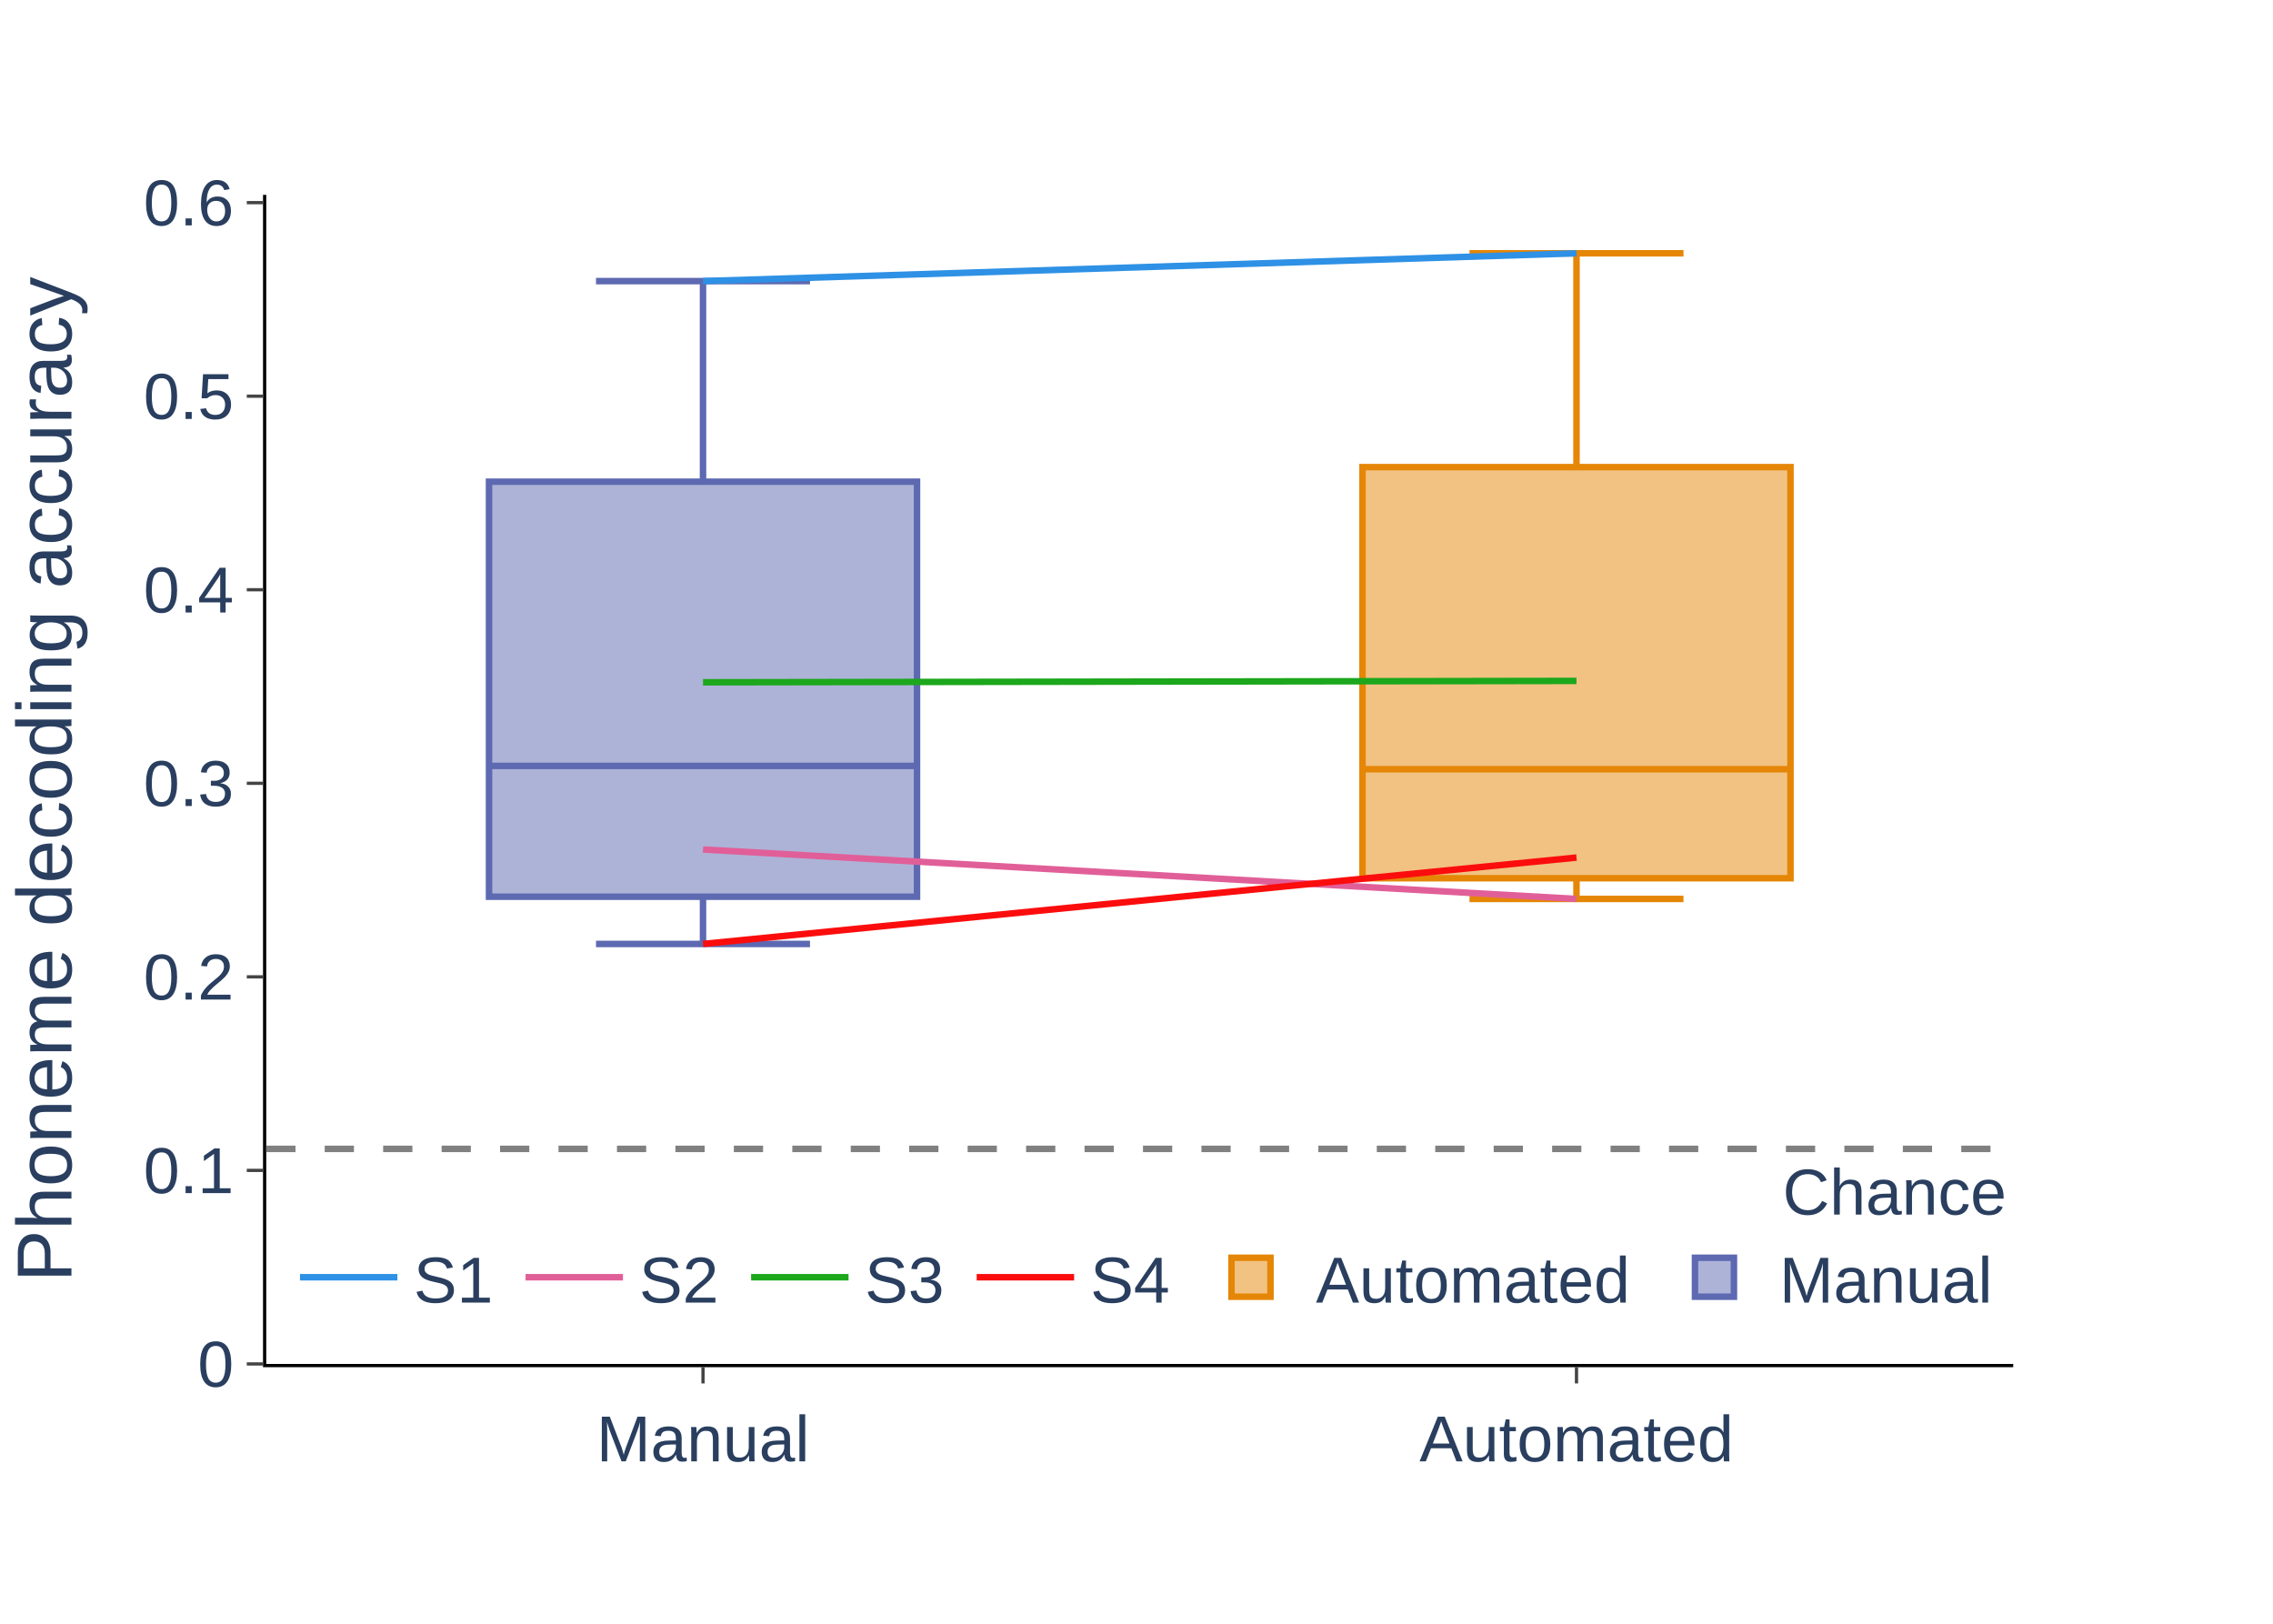
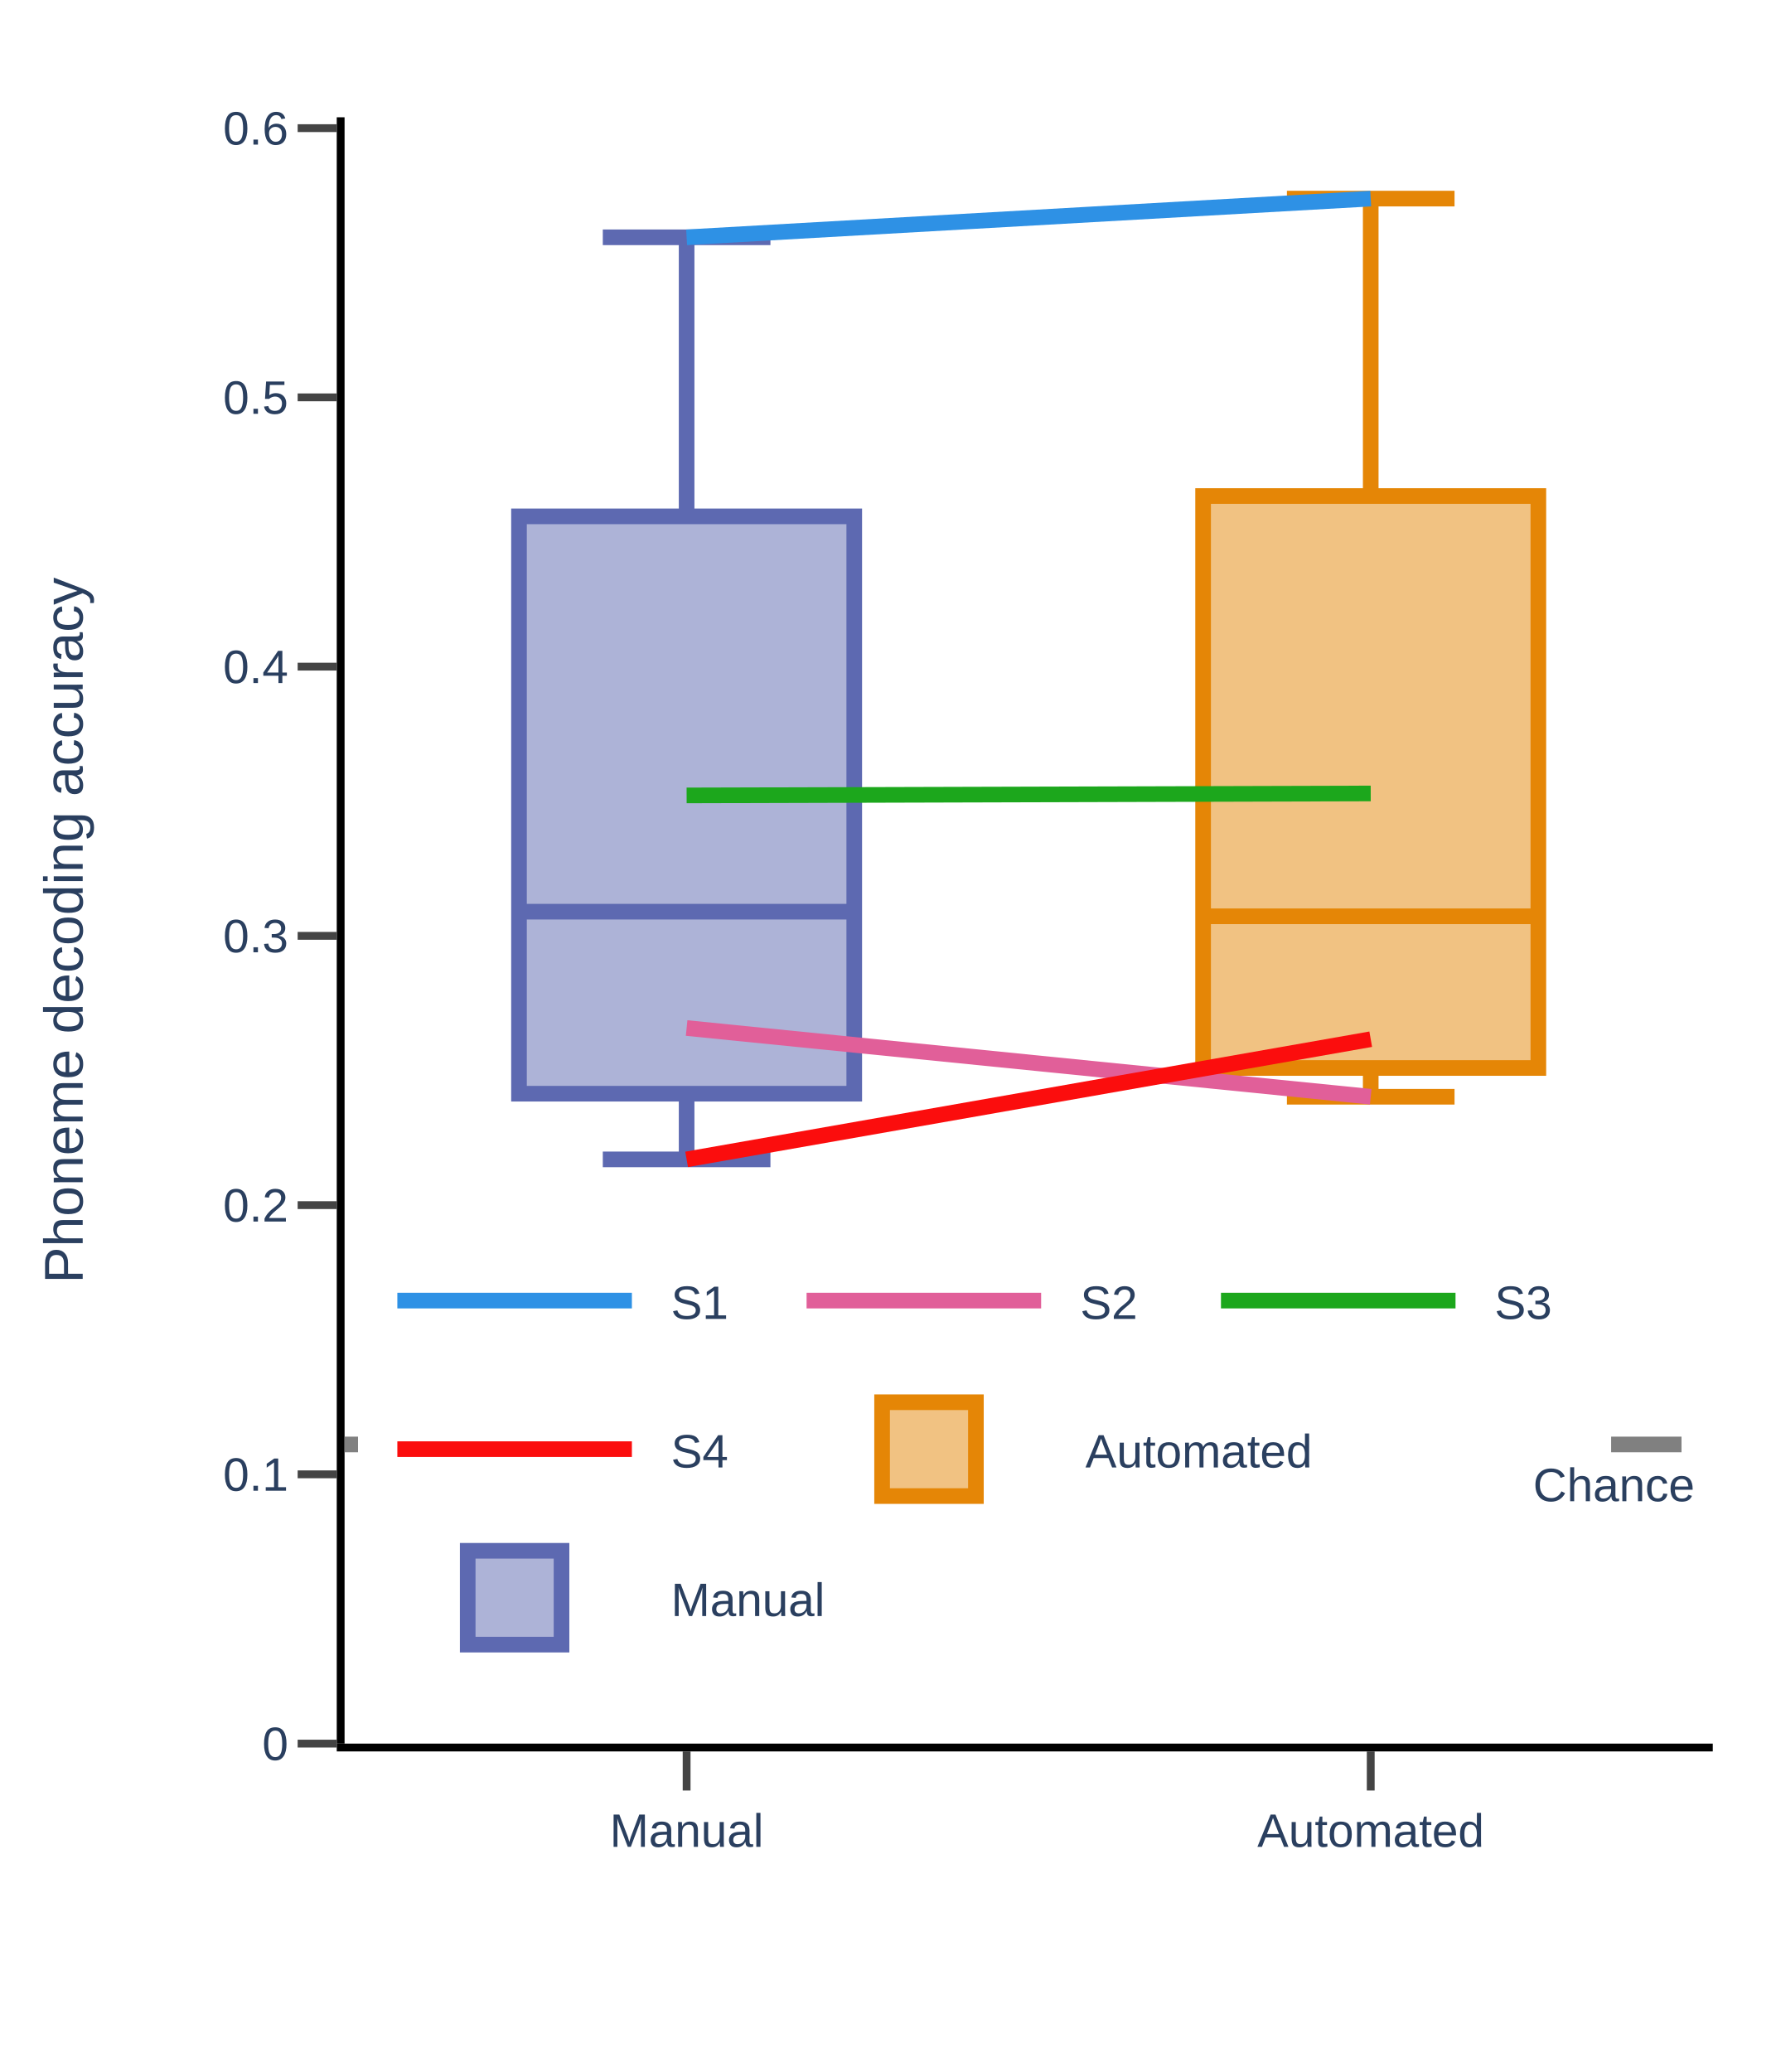
- <svg xmlns="http://www.w3.org/2000/svg" class="main-svg" width="700" height="500" style="" viewBox="0 0 700 500">
-   <rect x="0" y="0" width="700" height="500" style="fill: rgb(255, 255, 255); fill-opacity: 1;" />
-   <defs id="defs-fa9216">
+ <svg xmlns="http://www.w3.org/2000/svg" class="main-svg" width="60mm" height="70mm" style="" viewBox="0 0 227 265">
+   <rect x="0" y="0" width="60mm" height="70mm" style="fill: rgb(255, 255, 255); fill-opacity: 1;" />
+   <defs id="defs-9b0374">
    <g class="clips">
-       <clipPath id="clipfa9216xyplot" class="plotclip">
-         <rect width="538" height="360" />
-       </clipPath>
-       <clipPath class="axesclip" id="clipfa9216x">
-         <rect x="82" y="0" width="538" height="500" />
-       </clipPath>
-       <clipPath class="axesclip" id="clipfa9216y">
-         <rect x="0" y="60" width="700" height="360" />
-       </clipPath>
-       <clipPath class="axesclip" id="clipfa9216xy">
-         <rect x="82" y="60" width="538" height="360" />
+       <clipPath id="clip9b0374xyplot" class="plotclip">
+         <rect width="175" height="208" />
+       </clipPath>
+       <clipPath class="axesclip" id="clip9b0374x">
+         <rect x="44" y="0" width="175" height="70mm" />
+       </clipPath>
+       <clipPath class="axesclip" id="clip9b0374y">
+         <rect x="0" y="15" width="60mm" height="208" />
+       </clipPath>
+       <clipPath class="axesclip" id="clip9b0374xy">
+         <rect x="44" y="15" width="175" height="208" />
      </clipPath>
    </g>
    <g class="gradients" />
    <g class="patterns" />
  </defs>
  <g class="bglayer" />
  <g class="layer-below">
    <g class="imagelayer" />
    <g class="shapelayer" />
  </g>
  <g class="cartesianlayer">
    <g class="subplot xy">
      <g class="layer-subplot">
        <g class="shapelayer" />
        <g class="imagelayer" />
      </g>
      <g class="minor-gridlayer">
        <g class="x" />
        <g class="y" />
      </g>
      <g class="gridlayer">
        <g class="x" />
        <g class="y" />
      </g>
      <g class="zerolinelayer" />
      <g class="layer-between">
        <g class="shapelayer" />
        <g class="imagelayer" />
      </g>
      <path class="xlines-below" />
      <path class="ylines-below" />
      <g class="overlines-below" />
      <g class="xaxislayer-below" />
      <g class="yaxislayer-below" />
      <g class="overaxes-below" />
      <g class="overplot">
-         <g class="xy" transform="translate(82,60)" clip-path="url(#clipfa9216xyplot)">
+         <g class="xy" transform="translate(44,15)" clip-path="url(#clip9b0374xyplot)">
          <g class="boxlayer mlayer">
            <g class="trace boxes" style="opacity: 1;">
-               <path class="box" d="M469.41,176.87H337.6M469.41,210.44H337.6V83.84H469.41ZM403.5,210.44V216.81M403.5,83.84V18M436.45,216.81H370.55M436.45,18H370.55" style="vector-effect: none; stroke-width: 2px; stroke: rgb(229, 134, 6); stroke-opacity: 1; fill: rgb(229, 134, 6); fill-opacity: 0.5;" />
+               <path class="box" d="M152.69,102.19H109.81M152.69,121.59H109.81V48.44H152.69ZM131.25,121.59V125.27M131.25,48.44V10.4M141.97,125.27H120.53M141.97,10.4H120.53" style="vector-effect: none; stroke-width: 2px; stroke: rgb(229, 134, 6); stroke-opacity: 1; fill: rgb(229, 134, 6); fill-opacity: 0.5;" />
              <g class="points" />
            </g>
            <g class="trace boxes" style="opacity: 1;">
-               <path class="box" d="M200.41,175.85H68.6M200.41,216.13H68.6V88.33H200.41ZM134.5,216.13V230.67M134.5,88.33V26.56M167.45,230.67H101.55M167.45,26.56H101.55" style="vector-effect: none; stroke-width: 2px; stroke: rgb(93, 105, 177); stroke-opacity: 1; fill: rgb(93, 105, 177); fill-opacity: 0.5;" />
+               <path class="box" d="M65.19,101.6H22.31M65.19,124.88H22.31V51.04H65.19ZM43.75,124.88V133.28M43.75,51.04V15.35M54.47,133.28H33.03M54.47,15.35H33.03" style="vector-effect: none; stroke-width: 2px; stroke: rgb(93, 105, 177); stroke-opacity: 1; fill: rgb(93, 105, 177); fill-opacity: 0.5;" />
              <g class="points" />
            </g>
          </g>
          <g class="scatterlayer mlayer">
-             <g class="trace scatter trace0fe4a8" style="stroke-miterlimit: 2; opacity: 1;">
-               <g class="fills" />
-               <g class="errorbars" />
-               <g class="lines">
-                 <path class="js-line" d="M403.5,18L134.5,26.56" style="vector-effect: none; fill: none; stroke: rgb(46, 145, 229); stroke-opacity: 1; stroke-width: 2px; opacity: 1;" />
-               </g>
-               <g class="points" />
-               <g class="text" />
-             </g>
-             <g class="trace scatter trace4db287" style="stroke-miterlimit: 2; opacity: 1;">
-               <g class="fills" />
-               <g class="errorbars" />
-               <g class="lines">
-                 <path class="js-line" d="M403.5,216.81L134.5,201.59" style="vector-effect: none; fill: none; stroke: rgb(225, 95, 153); stroke-opacity: 1; stroke-width: 2px; opacity: 1;" />
-               </g>
-               <g class="points" />
-               <g class="text" />
-             </g>
-             <g class="trace scatter tracec43b70" style="stroke-miterlimit: 2; opacity: 1;">
-               <g class="fills" />
-               <g class="errorbars" />
-               <g class="lines">
-                 <path class="js-line" d="M403.5,149.67L134.5,150.1" style="vector-effect: none; fill: none; stroke: rgb(28, 167, 28); stroke-opacity: 1; stroke-width: 2px; opacity: 1;" />
-               </g>
-               <g class="points" />
-               <g class="text" />
-             </g>
-             <g class="trace scatter trace26e452" style="stroke-miterlimit: 2; opacity: 1;">
-               <g class="fills" />
-               <g class="errorbars" />
-               <g class="lines">
-                 <path class="js-line" d="M403.5,204.07L134.5,230.67" style="vector-effect: none; fill: none; stroke: rgb(251, 13, 13); stroke-opacity: 1; stroke-width: 2px; opacity: 1;" />
+             <g class="trace scatter trace3445a2" style="stroke-miterlimit: 2; opacity: 1;">
+               <g class="fills" />
+               <g class="errorbars" />
+               <g class="lines">
+                 <path class="js-line" d="M131.25,10.4L43.75,15.35" style="vector-effect: none; fill: none; stroke: rgb(46, 145, 229); stroke-opacity: 1; stroke-width: 2px; opacity: 1;" />
+               </g>
+               <g class="points" />
+               <g class="text" />
+             </g>
+             <g class="trace scatter traceed0472" style="stroke-miterlimit: 2; opacity: 1;">
+               <g class="fills" />
+               <g class="errorbars" />
+               <g class="lines">
+                 <path class="js-line" d="M131.25,125.27L43.75,116.48" style="vector-effect: none; fill: none; stroke: rgb(225, 95, 153); stroke-opacity: 1; stroke-width: 2px; opacity: 1;" />
+               </g>
+               <g class="points" />
+               <g class="text" />
+             </g>
+             <g class="trace scatter tracebbae21" style="stroke-miterlimit: 2; opacity: 1;">
+               <g class="fills" />
+               <g class="errorbars" />
+               <g class="lines">
+                 <path class="js-line" d="M131.25,86.48L43.75,86.73" style="vector-effect: none; fill: none; stroke: rgb(28, 167, 28); stroke-opacity: 1; stroke-width: 2px; opacity: 1;" />
+               </g>
+               <g class="points" />
+               <g class="text" />
+             </g>
+             <g class="trace scatter trace8d3f59" style="stroke-miterlimit: 2; opacity: 1;">
+               <g class="fills" />
+               <g class="errorbars" />
+               <g class="lines">
+                 <path class="js-line" d="M131.25,117.91L43.75,133.28" style="vector-effect: none; fill: none; stroke: rgb(251, 13, 13); stroke-opacity: 1; stroke-width: 2px; opacity: 1;" />
              </g>
              <g class="points" />
              <g class="text" />
            </g>
          </g>
        </g>
      </g>
      <g class="zerolinelayer-above" />
-       <path class="xlines-above crisp" d="M81,420.5H620" style="fill: none; stroke-width: 1px; stroke: rgb(0, 0, 0); stroke-opacity: 1;" />
-       <path class="ylines-above crisp" d="M81.5,60V420" style="fill: none; stroke-width: 1px; stroke: rgb(0, 0, 0); stroke-opacity: 1;" />
+       <path class="xlines-above crisp" d="M43,223.5H219" style="fill: none; stroke-width: 1px; stroke: rgb(0, 0, 0); stroke-opacity: 1;" />
+       <path class="ylines-above crisp" d="M43.5,15V223" style="fill: none; stroke-width: 1px; stroke: rgb(0, 0, 0); stroke-opacity: 1;" />
      <g class="overlines-above" />
      <g class="xaxislayer-above">
-         <path class="xtick ticks crisp" d="M0,421v5" transform="translate(216.5,0)" style="stroke: rgb(68, 68, 68); stroke-opacity: 1; stroke-width: 1px;" />
-         <path class="xtick ticks crisp" d="M0,421v5" transform="translate(485.5,0)" style="stroke: rgb(68, 68, 68); stroke-opacity: 1; stroke-width: 1px;" />
+         <path class="xtick ticks crisp" d="M0,224v5" transform="translate(87.75,0)" style="stroke: rgb(68, 68, 68); stroke-opacity: 1; stroke-width: 1px;" />
+         <path class="xtick ticks crisp" d="M0,224v5" transform="translate(175.25,0)" style="stroke: rgb(68, 68, 68); stroke-opacity: 1; stroke-width: 1px;" />
        <g class="xtick">
-           <text text-anchor="middle" x="0" y="450" transform="translate(216.5,0)" style="font-family: Arial; font-size: 20px; fill: rgb(42, 63, 95); fill-opacity: 1; white-space: pre;">Manual</text>
+           <text text-anchor="middle" x="0" y="236.2" transform="translate(87.75,0)" style="font-family: Arial; font-size: 6px; fill: rgb(42, 63, 95); fill-opacity: 1; white-space: pre;">Manual</text>
        </g>
        <g class="xtick">
-           <text text-anchor="middle" x="0" y="450" transform="translate(485.5,0)" style="font-family: Arial; font-size: 20px; fill: rgb(42, 63, 95); fill-opacity: 1; white-space: pre;">Automated</text>
+           <text text-anchor="middle" x="0" y="236.2" transform="translate(175.25,0)" style="font-family: Arial; font-size: 6px; fill: rgb(42, 63, 95); fill-opacity: 1; white-space: pre;">Automated</text>
        </g>
      </g>
      <g class="yaxislayer-above">
-         <path class="ytick ticks crisp" d="M81,0h-5" transform="translate(0,420)" style="stroke: rgb(68, 68, 68); stroke-opacity: 1; stroke-width: 1px;" />
-         <path class="ytick ticks crisp" d="M81,0h-5" transform="translate(0,360.4)" style="stroke: rgb(68, 68, 68); stroke-opacity: 1; stroke-width: 1px;" />
-         <path class="ytick ticks crisp" d="M81,0h-5" transform="translate(0,300.8)" style="stroke: rgb(68, 68, 68); stroke-opacity: 1; stroke-width: 1px;" />
-         <path class="ytick ticks crisp" d="M81,0h-5" transform="translate(0,241.2)" style="stroke: rgb(68, 68, 68); stroke-opacity: 1; stroke-width: 1px;" />
-         <path class="ytick ticks crisp" d="M81,0h-5" transform="translate(0,181.6)" style="stroke: rgb(68, 68, 68); stroke-opacity: 1; stroke-width: 1px;" />
-         <path class="ytick ticks crisp" d="M81,0h-5" transform="translate(0,122)" style="stroke: rgb(68, 68, 68); stroke-opacity: 1; stroke-width: 1px;" />
-         <path class="ytick ticks crisp" d="M81,0h-5" transform="translate(0,62.4)" style="stroke: rgb(68, 68, 68); stroke-opacity: 1; stroke-width: 1px;" />
-         <g class="ytick">
-           <text text-anchor="end" x="72" y="7" transform="translate(0,420)" style="font-family: Arial; font-size: 20px; fill: rgb(42, 63, 95); fill-opacity: 1; white-space: pre;">0</text>
-         </g>
-         <g class="ytick">
-           <text text-anchor="end" x="72" y="7" style="font-family: Arial; font-size: 20px; fill: rgb(42, 63, 95); fill-opacity: 1; white-space: pre;" transform="translate(0,360.4)">0.1</text>
-         </g>
-         <g class="ytick">
-           <text text-anchor="end" x="72" y="7" style="font-family: Arial; font-size: 20px; fill: rgb(42, 63, 95); fill-opacity: 1; white-space: pre;" transform="translate(0,300.8)">0.2</text>
-         </g>
-         <g class="ytick">
-           <text text-anchor="end" x="72" y="7" style="font-family: Arial; font-size: 20px; fill: rgb(42, 63, 95); fill-opacity: 1; white-space: pre;" transform="translate(0,241.2)">0.3</text>
-         </g>
-         <g class="ytick">
-           <text text-anchor="end" x="72" y="7" style="font-family: Arial; font-size: 20px; fill: rgb(42, 63, 95); fill-opacity: 1; white-space: pre;" transform="translate(0,181.6)">0.4</text>
-         </g>
-         <g class="ytick">
-           <text text-anchor="end" x="72" y="7" style="font-family: Arial; font-size: 20px; fill: rgb(42, 63, 95); fill-opacity: 1; white-space: pre;" transform="translate(0,122)">0.5</text>
-         </g>
-         <g class="ytick">
-           <text text-anchor="end" x="72" y="7" style="font-family: Arial; font-size: 20px; fill: rgb(42, 63, 95); fill-opacity: 1; white-space: pre;" transform="translate(0,62.4)">0.6</text>
+         <path class="ytick ticks crisp" d="M43,0h-5" transform="translate(0,223)" style="stroke: rgb(68, 68, 68); stroke-opacity: 1; stroke-width: 1px;" />
+         <path class="ytick ticks crisp" d="M43,0h-5" transform="translate(0,188.56)" style="stroke: rgb(68, 68, 68); stroke-opacity: 1; stroke-width: 1px;" />
+         <path class="ytick ticks crisp" d="M43,0h-5" transform="translate(0,154.13)" style="stroke: rgb(68, 68, 68); stroke-opacity: 1; stroke-width: 1px;" />
+         <path class="ytick ticks crisp" d="M43,0h-5" transform="translate(0,119.69)" style="stroke: rgb(68, 68, 68); stroke-opacity: 1; stroke-width: 1px;" />
+         <path class="ytick ticks crisp" d="M43,0h-5" transform="translate(0,85.26)" style="stroke: rgb(68, 68, 68); stroke-opacity: 1; stroke-width: 1px;" />
+         <path class="ytick ticks crisp" d="M43,0h-5" transform="translate(0,50.82)" style="stroke: rgb(68, 68, 68); stroke-opacity: 1; stroke-width: 1px;" />
+         <path class="ytick ticks crisp" d="M43,0h-5" transform="translate(0,16.39)" style="stroke: rgb(68, 68, 68); stroke-opacity: 1; stroke-width: 1px;" />
+         <g class="ytick">
+           <text text-anchor="end" x="36.8" y="2.1" transform="translate(0,223)" style="font-family: Arial; font-size: 6px; fill: rgb(42, 63, 95); fill-opacity: 1; white-space: pre;">0</text>
+         </g>
+         <g class="ytick">
+           <text text-anchor="end" x="36.8" y="2.1" style="font-family: Arial; font-size: 6px; fill: rgb(42, 63, 95); fill-opacity: 1; white-space: pre;" transform="translate(0,188.56)">0.1</text>
+         </g>
+         <g class="ytick">
+           <text text-anchor="end" x="36.8" y="2.1" style="font-family: Arial; font-size: 6px; fill: rgb(42, 63, 95); fill-opacity: 1; white-space: pre;" transform="translate(0,154.13)">0.2</text>
+         </g>
+         <g class="ytick">
+           <text text-anchor="end" x="36.8" y="2.1" style="font-family: Arial; font-size: 6px; fill: rgb(42, 63, 95); fill-opacity: 1; white-space: pre;" transform="translate(0,119.69)">0.3</text>
+         </g>
+         <g class="ytick">
+           <text text-anchor="end" x="36.8" y="2.1" style="font-family: Arial; font-size: 6px; fill: rgb(42, 63, 95); fill-opacity: 1; white-space: pre;" transform="translate(0,85.26)">0.4</text>
+         </g>
+         <g class="ytick">
+           <text text-anchor="end" x="36.8" y="2.1" style="font-family: Arial; font-size: 6px; fill: rgb(42, 63, 95); fill-opacity: 1; white-space: pre;" transform="translate(0,50.82)">0.5</text>
+         </g>
+         <g class="ytick">
+           <text text-anchor="end" x="36.8" y="2.1" style="font-family: Arial; font-size: 6px; fill: rgb(42, 63, 95); fill-opacity: 1; white-space: pre;" transform="translate(0,16.39)">0.6</text>
        </g>
      </g>
      <g class="overaxes-above" />
    </g>
  </g>
  <g class="polarlayer" />
  <g class="smithlayer" />
  <g class="ternarylayer" />
  <g class="geolayer" />
  <g class="funnelarealayer" />
  <g class="pielayer" />
  <g class="iciclelayer" />
  <g class="treemaplayer" />
  <g class="sunburstlayer" />
  <g class="glimages" />
-   <defs id="topdefs-fa9216">
+   <defs id="topdefs-9b0374">
    <g class="clips" />
-     <clipPath id="legendfa9216">
-       <rect width="532" height="39" x="0" y="0" />
+     <clipPath id="legend9b0374">
+       <rect width="159" height="67" x="0" y="0" />
    </clipPath>
  </defs>
  <g class="layer-above">
    <g class="imagelayer" />
    <g class="shapelayer">
-       <g class="shape-group" data-index="0" clip-path="url(#clipfa9216y)">
-         <path data-index="0" fill-rule="evenodd" d="M82,353.78L620,353.78" style="opacity: 1; stroke: rgb(128, 128, 128); stroke-opacity: 1; fill: rgb(0, 0, 0); fill-opacity: 0; stroke-dasharray: 9px, 9px; stroke-width: 2px;" />
+       <g class="shape-group" data-index="0" clip-path="url(#clip9b0374y)">
+         <path data-index="0" fill-rule="evenodd" d="M44,184.74L219,184.74" style="opacity: 1; stroke: rgb(128, 128, 128); stroke-opacity: 1; fill: rgb(0, 0, 0); fill-opacity: 0; stroke-dasharray: 9px, 9px; stroke-width: 2px;" />
      </g>
    </g>
  </g>
  <g class="infolayer">
-     <g class="legend" pointer-events="all" transform="translate(87.38,373.8)">
-       <rect class="bg" shape-rendering="crispEdges" style="stroke: rgb(68, 68, 68); stroke-opacity: 1; fill: rgb(255, 255, 255); fill-opacity: 1; stroke-width: 0px;" width="532" height="39" x="0" y="0" />
-       <g class="scrollbox" transform="" clip-path="url(#legendfa9216)">
+     <g class="legend" pointer-events="all" transform="translate(45.75,151.84)">
+       <rect class="bg" shape-rendering="crispEdges" style="stroke: rgb(68, 68, 68); stroke-opacity: 1; fill: rgb(255, 255, 255); fill-opacity: 1; stroke-width: 0px;" width="159" height="67" x="0" y="0" />
+       <g class="scrollbox" transform="" clip-path="url(#legend9b0374)">
        <g class="groups" transform="">
-           <g class="traces" transform="translate(0,19.5)" style="opacity: 1;">
-             <text class="legendtext" text-anchor="start" x="40" y="7.8" style="font-family: Arial; font-size: 20px; fill: rgb(42, 63, 95); fill-opacity: 1; white-space: pre;">S1</text>
+           <g class="traces" transform="translate(0,14.5)" style="opacity: 1;">
+             <text class="legendtext" text-anchor="start" x="40" y="2.34" style="font-family: Arial; font-size: 6px; fill: rgb(42, 63, 95); fill-opacity: 1; white-space: pre;">S1</text>
            <g class="layers" style="opacity: 1;">
              <g class="legendfill" />
              <g class="legendlines">
                <path class="js-line" d="M5,0h30" style="fill: none; stroke: rgb(46, 145, 229); stroke-opacity: 1; stroke-width: 2px;" />
              </g>
              <g class="legendsymbols">
                <g class="legendpoints" />
              </g>
            </g>
-             <rect class="legendtoggle" x="0" y="-14.5" width="66.969" height="29" style="fill: rgb(0, 0, 0); fill-opacity: 0;" />
-           </g>
-         </g>
-         <g class="groups" transform="translate(69.46875,0)">
-           <g class="traces" transform="translate(0,19.5)" style="opacity: 1;">
-             <text class="legendtext" text-anchor="start" x="40" y="7.8" style="font-family: Arial; font-size: 20px; fill: rgb(42, 63, 95); fill-opacity: 1; white-space: pre;">S2</text>
+             <rect class="legendtoggle" x="0" y="-9.5" width="49.844" height="19" style="fill: rgb(0, 0, 0); fill-opacity: 0;" />
+           </g>
+         </g>
+         <g class="groups" transform="translate(52.34375,0)">
+           <g class="traces" transform="translate(0,14.5)" style="opacity: 1;">
+             <text class="legendtext" text-anchor="start" x="40" y="2.34" style="font-family: Arial; font-size: 6px; fill: rgb(42, 63, 95); fill-opacity: 1; white-space: pre;">S2</text>
            <g class="layers" style="opacity: 1;">
              <g class="legendfill" />
              <g class="legendlines">
                <path class="js-line" d="M5,0h30" style="fill: none; stroke: rgb(225, 95, 153); stroke-opacity: 1; stroke-width: 2px;" />
              </g>
              <g class="legendsymbols">
                <g class="legendpoints" />
              </g>
            </g>
-             <rect class="legendtoggle" x="0" y="-14.5" width="66.969" height="29" style="fill: rgb(0, 0, 0); fill-opacity: 0;" />
-           </g>
-         </g>
-         <g class="groups" transform="translate(138.9375,0)">
-           <g class="traces" transform="translate(0,19.5)" style="opacity: 1;">
-             <text class="legendtext" text-anchor="start" x="40" y="7.8" style="font-family: Arial; font-size: 20px; fill: rgb(42, 63, 95); fill-opacity: 1; white-space: pre;">S3</text>
+             <rect class="legendtoggle" x="0" y="-9.5" width="50.502" height="19" style="fill: rgb(0, 0, 0); fill-opacity: 0;" />
+           </g>
+         </g>
+         <g class="groups" transform="translate(105.3457,0)">
+           <g class="traces" transform="translate(0,14.5)" style="opacity: 1;">
+             <text class="legendtext" text-anchor="start" x="40" y="2.34" style="font-family: Arial; font-size: 6px; fill: rgb(42, 63, 95); fill-opacity: 1; white-space: pre;">S3</text>
            <g class="layers" style="opacity: 1;">
              <g class="legendfill" />
              <g class="legendlines">
                <path class="js-line" d="M5,0h30" style="fill: none; stroke: rgb(28, 167, 28); stroke-opacity: 1; stroke-width: 2px;" />
              </g>
              <g class="legendsymbols">
                <g class="legendpoints" />
              </g>
            </g>
-             <rect class="legendtoggle" x="0" y="-14.5" width="66.969" height="29" style="fill: rgb(0, 0, 0); fill-opacity: 0;" />
-           </g>
-         </g>
-         <g class="groups" transform="translate(208.4062,0)">
-           <g class="traces" transform="translate(0,19.5)" style="opacity: 1;">
-             <text class="legendtext" text-anchor="start" x="40" y="7.8" style="font-family: Arial; font-size: 20px; fill: rgb(42, 63, 95); fill-opacity: 1; white-space: pre;">S4</text>
+             <rect class="legendtoggle" x="0" y="-9.5" width="50.502" height="19" style="fill: rgb(0, 0, 0); fill-opacity: 0;" />
+           </g>
+         </g>
+         <g class="groups" transform="translate(0,19)">
+           <g class="traces" transform="translate(0,14.5)" style="opacity: 1;">
+             <text class="legendtext" text-anchor="start" x="40" y="2.34" style="font-family: Arial; font-size: 6px; fill: rgb(42, 63, 95); fill-opacity: 1; white-space: pre;">S4</text>
            <g class="layers" style="opacity: 1;">
              <g class="legendfill" />
              <g class="legendlines">
                <path class="js-line" d="M5,0h30" style="fill: none; stroke: rgb(251, 13, 13); stroke-opacity: 1; stroke-width: 2px;" />
              </g>
              <g class="legendsymbols">
                <g class="legendpoints" />
              </g>
            </g>
-             <rect class="legendtoggle" x="0" y="-14.5" width="66.969" height="29" style="fill: rgb(0, 0, 0); fill-opacity: 0;" />
-           </g>
-         </g>
-         <g class="groups" transform="translate(277.875,0)">
-           <g class="traces" transform="translate(0,19.5)" style="opacity: 1;">
-             <text class="legendtext" text-anchor="start" x="40" y="7.8" style="font-family: Arial; font-size: 20px; fill: rgb(42, 63, 95); fill-opacity: 1; white-space: pre;">Automated</text>
+             <rect class="legendtoggle" x="0" y="-9.5" width="50.502" height="19" style="fill: rgb(0, 0, 0); fill-opacity: 0;" />
+           </g>
+         </g>
+         <g class="groups" transform="translate(53.00195,19)">
+           <g class="traces" transform="translate(0,14.5)" style="opacity: 1;">
+             <text class="legendtext" text-anchor="start" x="40" y="2.34" style="font-family: Arial; font-size: 6px; fill: rgb(42, 63, 95); fill-opacity: 1; white-space: pre;">Automated</text>
            <g class="layers" style="opacity: 1;">
              <g class="legendfill" />
              <g class="legendlines" />
              <g class="legendsymbols">
                <g class="legendpoints">
                  <path class="legendbox" d="M6,6H-6V-6H6Z" transform="translate(20,0)" style="stroke-width: 2px; fill: rgb(229, 134, 6); fill-opacity: 0.5; stroke: rgb(229, 134, 6); stroke-opacity: 1;" />
                </g>
              </g>
            </g>
-             <rect class="legendtoggle" x="0" y="-14.5" width="140.234" height="29" style="fill: rgb(0, 0, 0); fill-opacity: 0;" />
-           </g>
-         </g>
-         <g class="groups" transform="translate(420.6094,0)">
-           <g class="traces" transform="translate(0,19.5)" style="opacity: 1;">
-             <text class="legendtext" text-anchor="start" x="40" y="7.8" style="font-family: Arial; font-size: 20px; fill: rgb(42, 63, 95); fill-opacity: 1; white-space: pre;">Manual</text>
+             <rect class="legendtoggle" x="0" y="-9.5" width="73.182" height="19" style="fill: rgb(0, 0, 0); fill-opacity: 0;" />
+           </g>
+         </g>
+         <g class="groups" transform="translate(0,38)">
+           <g class="traces" transform="translate(0,14.5)" style="opacity: 1;">
+             <text class="legendtext" text-anchor="start" x="40" y="2.34" style="font-family: Arial; font-size: 6px; fill: rgb(42, 63, 95); fill-opacity: 1; white-space: pre;">Manual</text>
            <g class="layers" style="opacity: 1;">
              <g class="legendfill" />
              <g class="legendlines" />
              <g class="legendsymbols">
                <g class="legendpoints">
                  <path class="legendbox" d="M6,6H-6V-6H6Z" transform="translate(20,0)" style="stroke-width: 2px; fill: rgb(93, 105, 177); fill-opacity: 0.5; stroke: rgb(93, 105, 177); stroke-opacity: 1;" />
                </g>
              </g>
            </g>
-             <rect class="legendtoggle" x="0" y="-14.5" width="108.109" height="29" style="fill: rgb(0, 0, 0); fill-opacity: 0;" />
+             <rect class="legendtoggle" x="0" y="-9.5" width="62.846" height="19" style="fill: rgb(0, 0, 0); fill-opacity: 0;" />
          </g>
        </g>
      </g>
      <rect class="scrollbar" rx="20" ry="3" width="0" height="0" style="fill: rgb(128, 139, 164); fill-opacity: 1;" x="0" y="0" />
    </g>
    <g class="g-gtitle" />
    <g class="g-xtitle" />
-     <g class="g-ytitle" transform="translate(0.7128906,0)">
-       <text class="ytitle" transform="rotate(-90,21.2875,240)" x="21.288" y="240" text-anchor="middle" style="opacity: 1; font-family: Arial; font-size: 24px; fill: rgb(42, 63, 95); fill-opacity: 1; white-space: pre;">Phoneme decoding accuracy</text>
+     <g class="g-ytitle">
+       <text class="ytitle" transform="rotate(-90,10.50605,119)" x="10.506" y="119" text-anchor="middle" style="opacity: 1; font-family: Arial; font-size: 7px; fill: rgb(42, 63, 95); fill-opacity: 1; white-space: pre;">Phoneme decoding accuracy</text>
    </g>
    <g class="annotation" data-index="0" style="opacity: 1;">
-       <g class="annotation-text-g" transform="rotate(0,583.5,366.78)">
-         <g class="cursor-pointer" transform="translate(547,354)">
-           <rect class="bg" x="0.5" y="0.5" width="72" height="25" style="stroke-width: 1px; stroke: rgb(0, 0, 0); stroke-opacity: 0; fill: rgb(0, 0, 0); fill-opacity: 0;" />
-           <text class="annotation-text" text-anchor="middle" x="36.469" y="20" style="font-family: Arial; font-size: 20px; fill: rgb(42, 63, 95); fill-opacity: 1; white-space: pre;">Chance</text>
+       <g class="annotation-text-g" transform="rotate(0,206.5,189.74)">
+         <g class="cursor-pointer" transform="translate(194,185)">
+           <rect class="bg" x="0.5" y="0.5" width="24" height="9" style="stroke-width: 1px; stroke: rgb(0, 0, 0); stroke-opacity: 0; fill: rgb(0, 0, 0); fill-opacity: 0;" />
+           <text class="annotation-text" text-anchor="middle" x="12.344" y="7" style="font-family: Arial; font-size: 6px; fill: rgb(42, 63, 95); fill-opacity: 1; white-space: pre;">Chance</text>
        </g>
      </g>
    </g>
  </g>
</svg>
